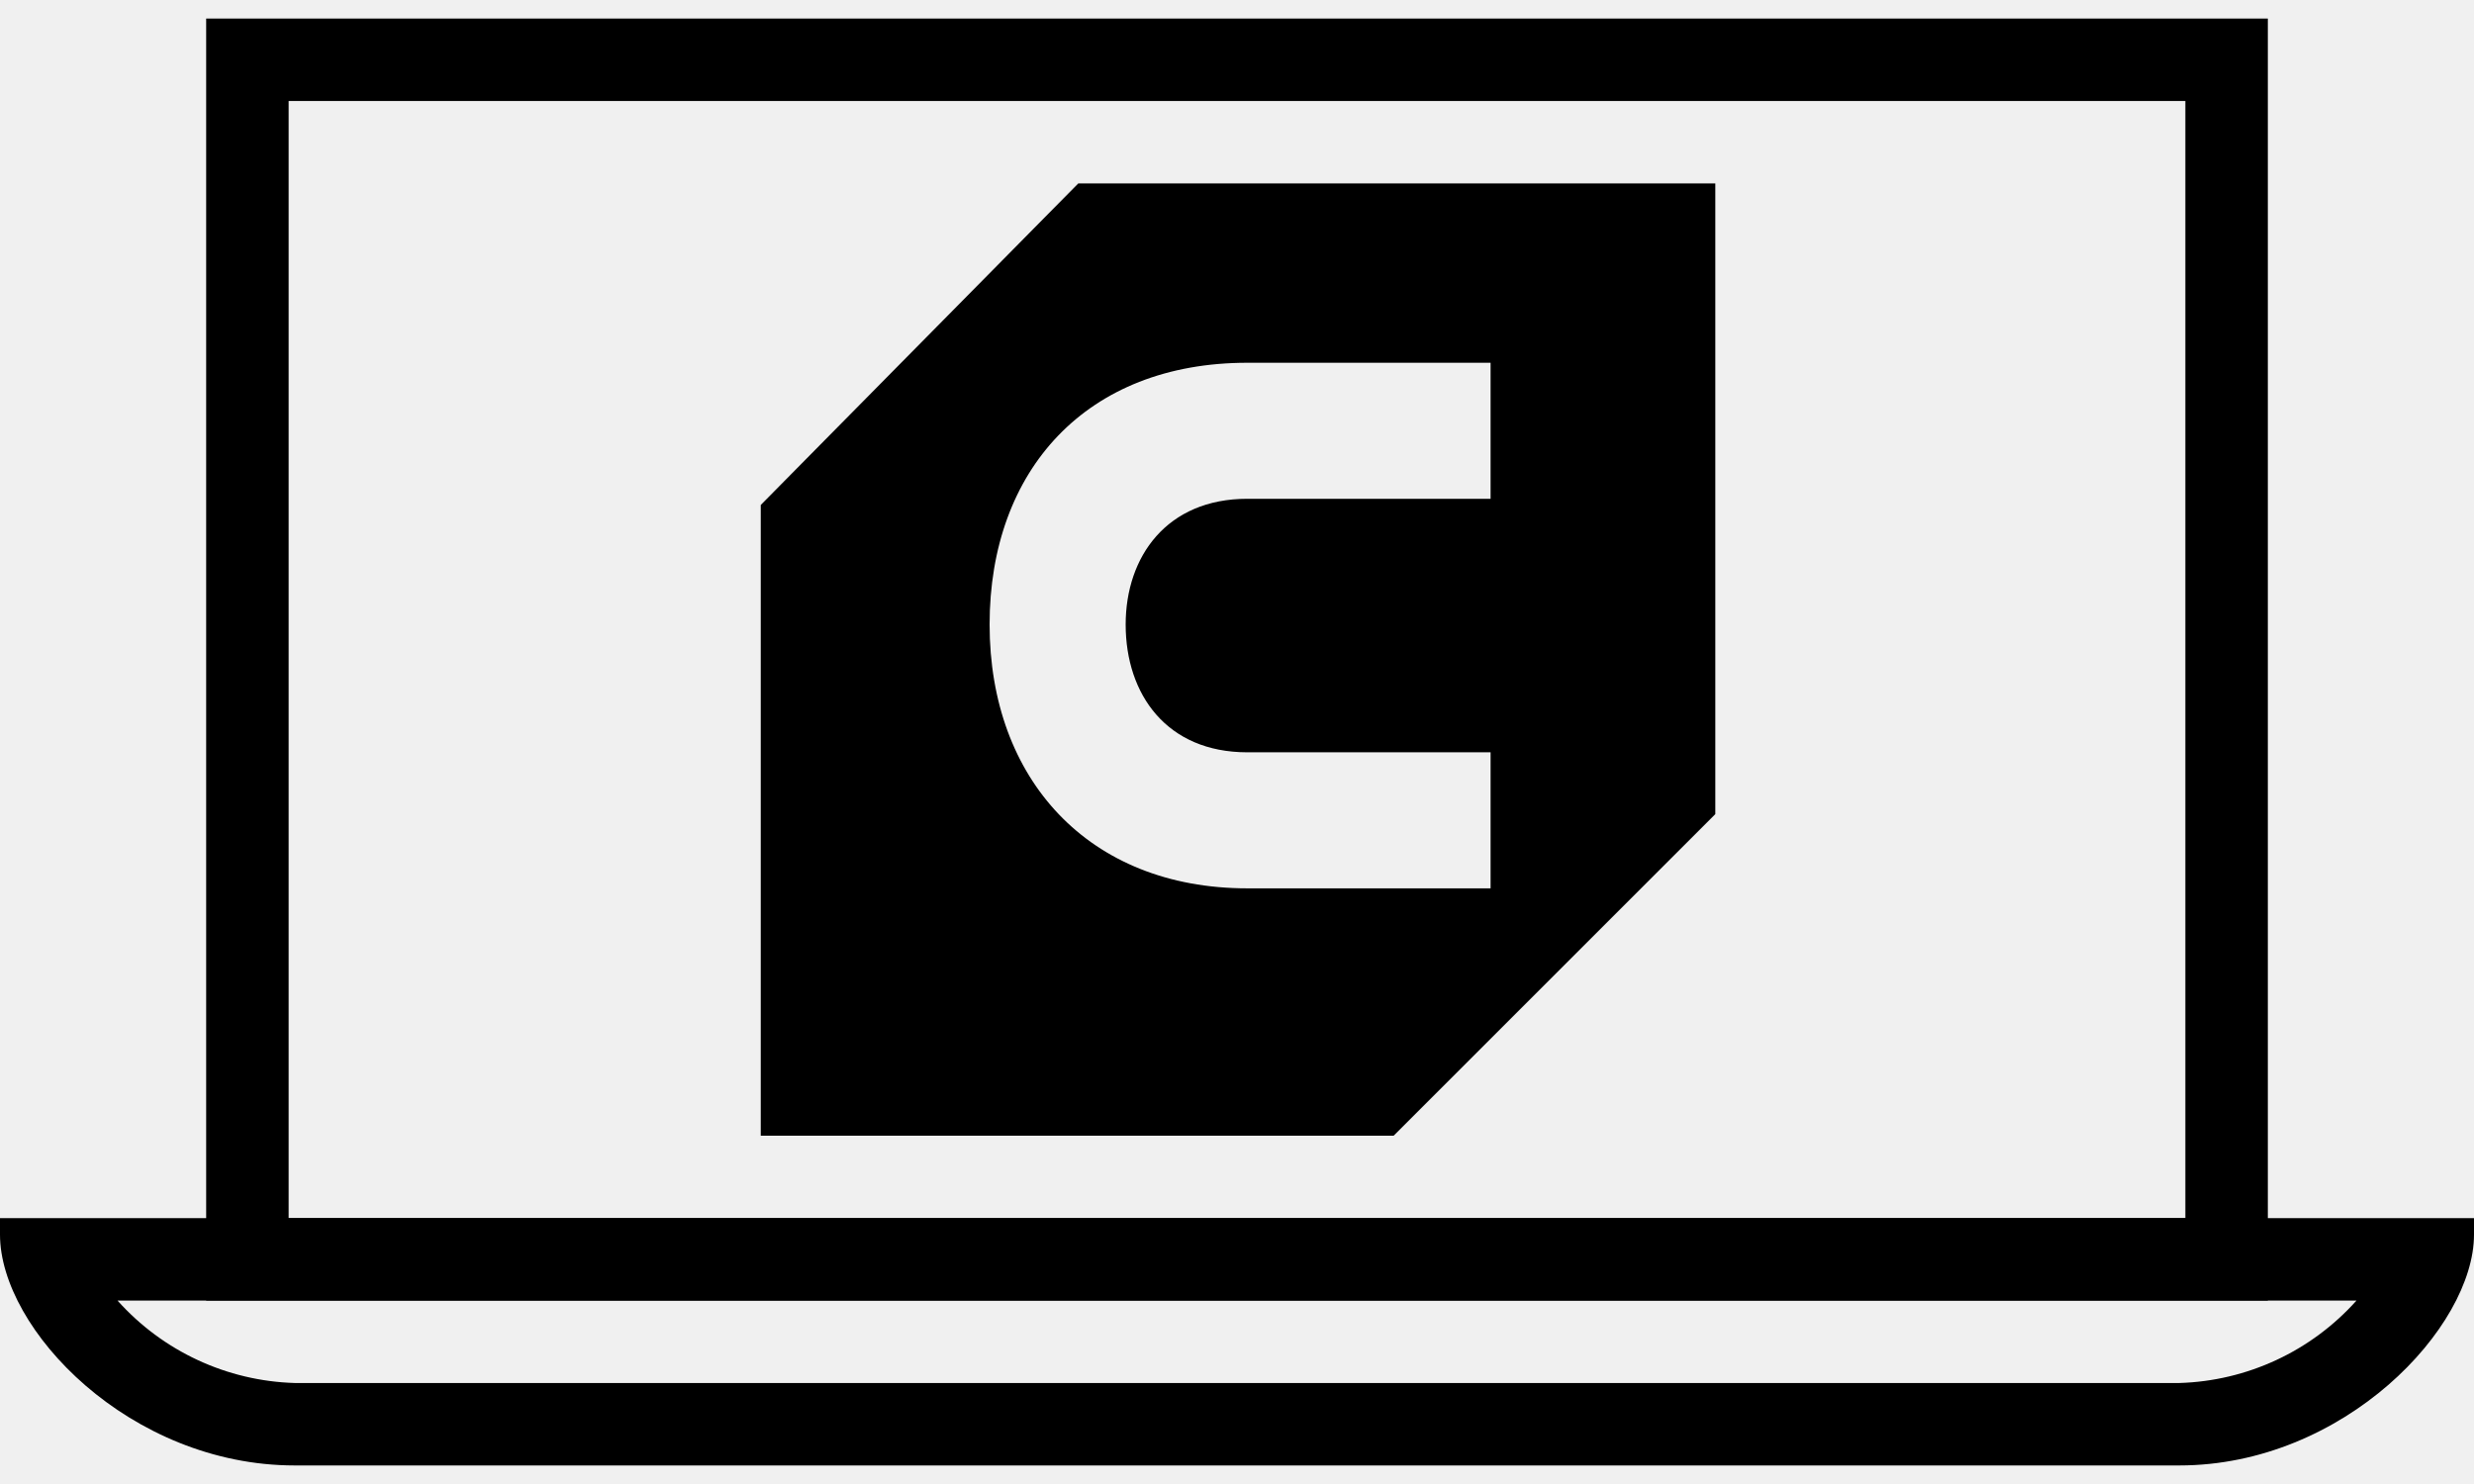
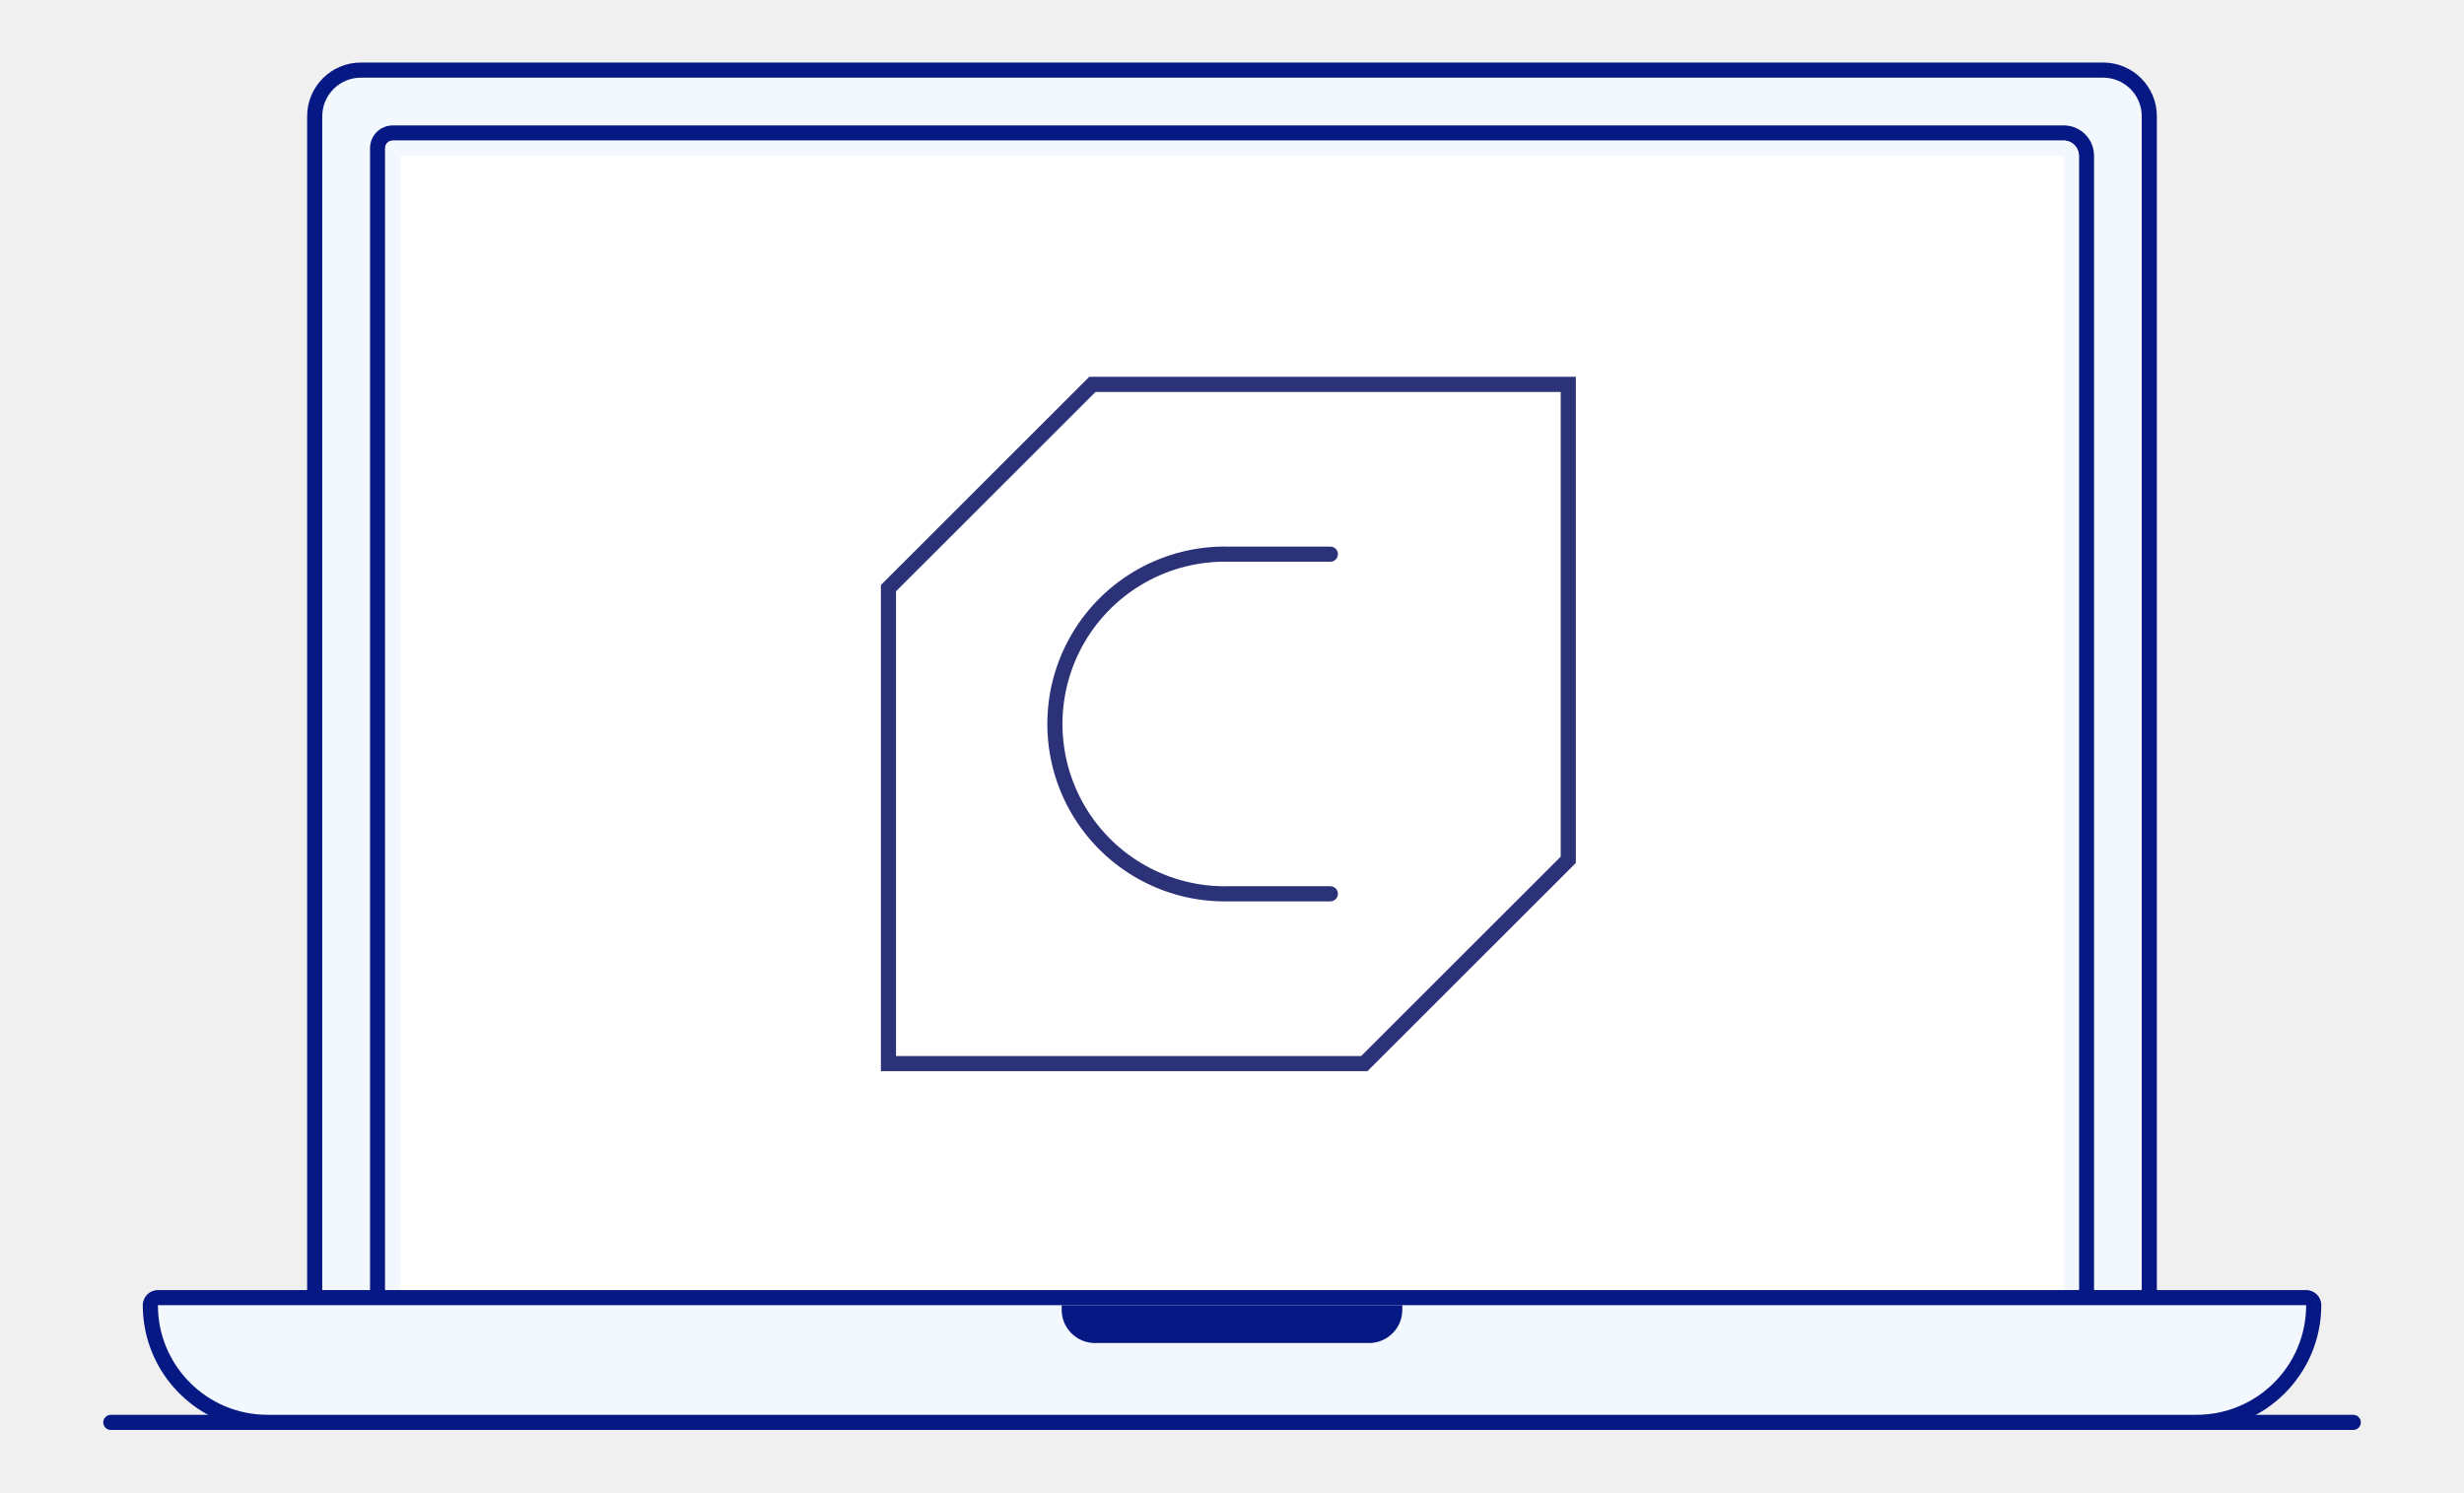
- <svg xmlns="http://www.w3.org/2000/svg" width="120px" height="72px" viewBox="0 0 120 72" version="1.1">
-   <g id="Iteration-4" stroke="none" stroke-width="1" fill="#000000" fill-rule="nonzero">
-     <path d="M114.3,63.1 C112.104,65.558 108.994,67.004 105.7,67.1 L14.3,67.1 C11.006,67.004 7.896,65.558 5.7,63.1 L114.3,63.1 Z M120,59.1 L0,59.1 L0,59.9 C0,64.5 6.3,71.1 14.3,71.1 L105.7,71.1 C113.7,71.1 120,64.4 120,59.9 L120,59.1 Z" />
-     <path d="M106,4.9 L106,59.1 L14,59.1 L14,4.9 L106,4.9 Z M110,0.9 L10,0.9 L10,63.1 L110,63.1 L110,0.9 Z" />
-     <path d="M60.5,36.5 L72.3,36.5 L72.3,43.1 L60.5,43.1 C52.8,43.1 48,37.8 48,30.3 C48,22.8 52.7,17.6 60.5,17.6 L72.3,17.6 L72.3,24.2 L60.5,24.2 C56.6,24.2 54.6,27 54.6,30.3 C54.6,33.7 56.6,36.5 60.5,36.5 Z M52.3,8.9 L36.9,24.5 L36.9,55.1 L67.6,55.1 L83.2,39.5 L83.2,8.9 L52.3,8.9 Z" />
+ <svg xmlns="http://www.w3.org/2000/svg" id="Layer_1" data-name="Layer 1" viewBox="0 0 325.48 197.18">
+   <defs>
+     <style>.cls-1,.cls-4{fill:#f3f8fe;}.cls-1,.cls-5{stroke:#061884;}.cls-1,.cls-6{stroke-miterlimit:10;}.cls-1,.cls-5,.cls-6,.cls-7{stroke-width:2px;}.cls-2,.cls-5{fill:#fff;}.cls-3{fill:#061884;}.cls-5,.cls-7{stroke-linecap:round;stroke-linejoin:round;}.cls-6,.cls-7{fill:none;stroke:#2c3278;}</style>
+   </defs>
+   <g id="Software">
+     <path class="cls-1" d="M47.68,9.26H277.81a6.1,6.1,0,0,1,6.1,6.1V172.48a0,0,0,0,1,0,0H41.57a0,0,0,0,1,0,0V15.36a6.1,6.1,0,0,1,6.1-6.1Z" />
+     <path class="cls-2" d="M50.88,173.48a1,1,0,0,1-1-1V19.57a2,2,0,0,1,2-2H272.61a3,3,0,0,1,3,3V172.48a1,1,0,0,1-1,1Z" />
+     <path class="cls-3" d="M272.61,18.57a2,2,0,0,1,2,2V172.48H50.88V19.57a1,1,0,0,1,1-1H272.61m0-2H51.88a3,3,0,0,0-3,3V172.48a2,2,0,0,0,2,2H274.61a2,2,0,0,0,2-2V20.57a4,4,0,0,0-4-4Z" />
+     <path class="cls-4" d="M272.61,20.57V170.48H52.88V20.57H272.61m0-2H51.88a1,1,0,0,0-1,1V172.48H274.61V20.57a2,2,0,0,0-2-2Z" />
+     <line class="cls-5" x1="14.64" y1="187.91" x2="310.85" y2="187.91" />
+     <path class="cls-4" d="M35.34,187.91a15.49,15.49,0,0,1-15.48-15.48,1,1,0,0,1,1-1H304.63a1,1,0,0,1,1,1,15.5,15.5,0,0,1-15.49,15.48Z" />
+     <path class="cls-3" d="M304.63,172.43h0a14.48,14.48,0,0,1-14.49,14.48H35.34a14.48,14.48,0,0,1-14.48-14.48H304.63m0-2H20.86a2,2,0,0,0-2,2,16.49,16.49,0,0,0,16.48,16.48h254.8a16.5,16.5,0,0,0,16.49-16.48,2,2,0,0,0-2-2Z" />
+     <path class="cls-3" d="M185.24,172.43h-45v.6a4.4,4.4,0,0,0,4.4,4.4h36.21a4.4,4.4,0,0,0,4.39-4.4Z" />
+     <polygon class="cls-6" points="180.22 140.51 117.36 140.51 117.36 77.7 144.3 50.78 207.16 50.78 207.16 113.59 180.22 140.51" />
+     <path class="cls-7" d="M175.73,73.21H162.26a22.44,22.44,0,1,0,0,44.87h13.47" />
  </g>
</svg>
